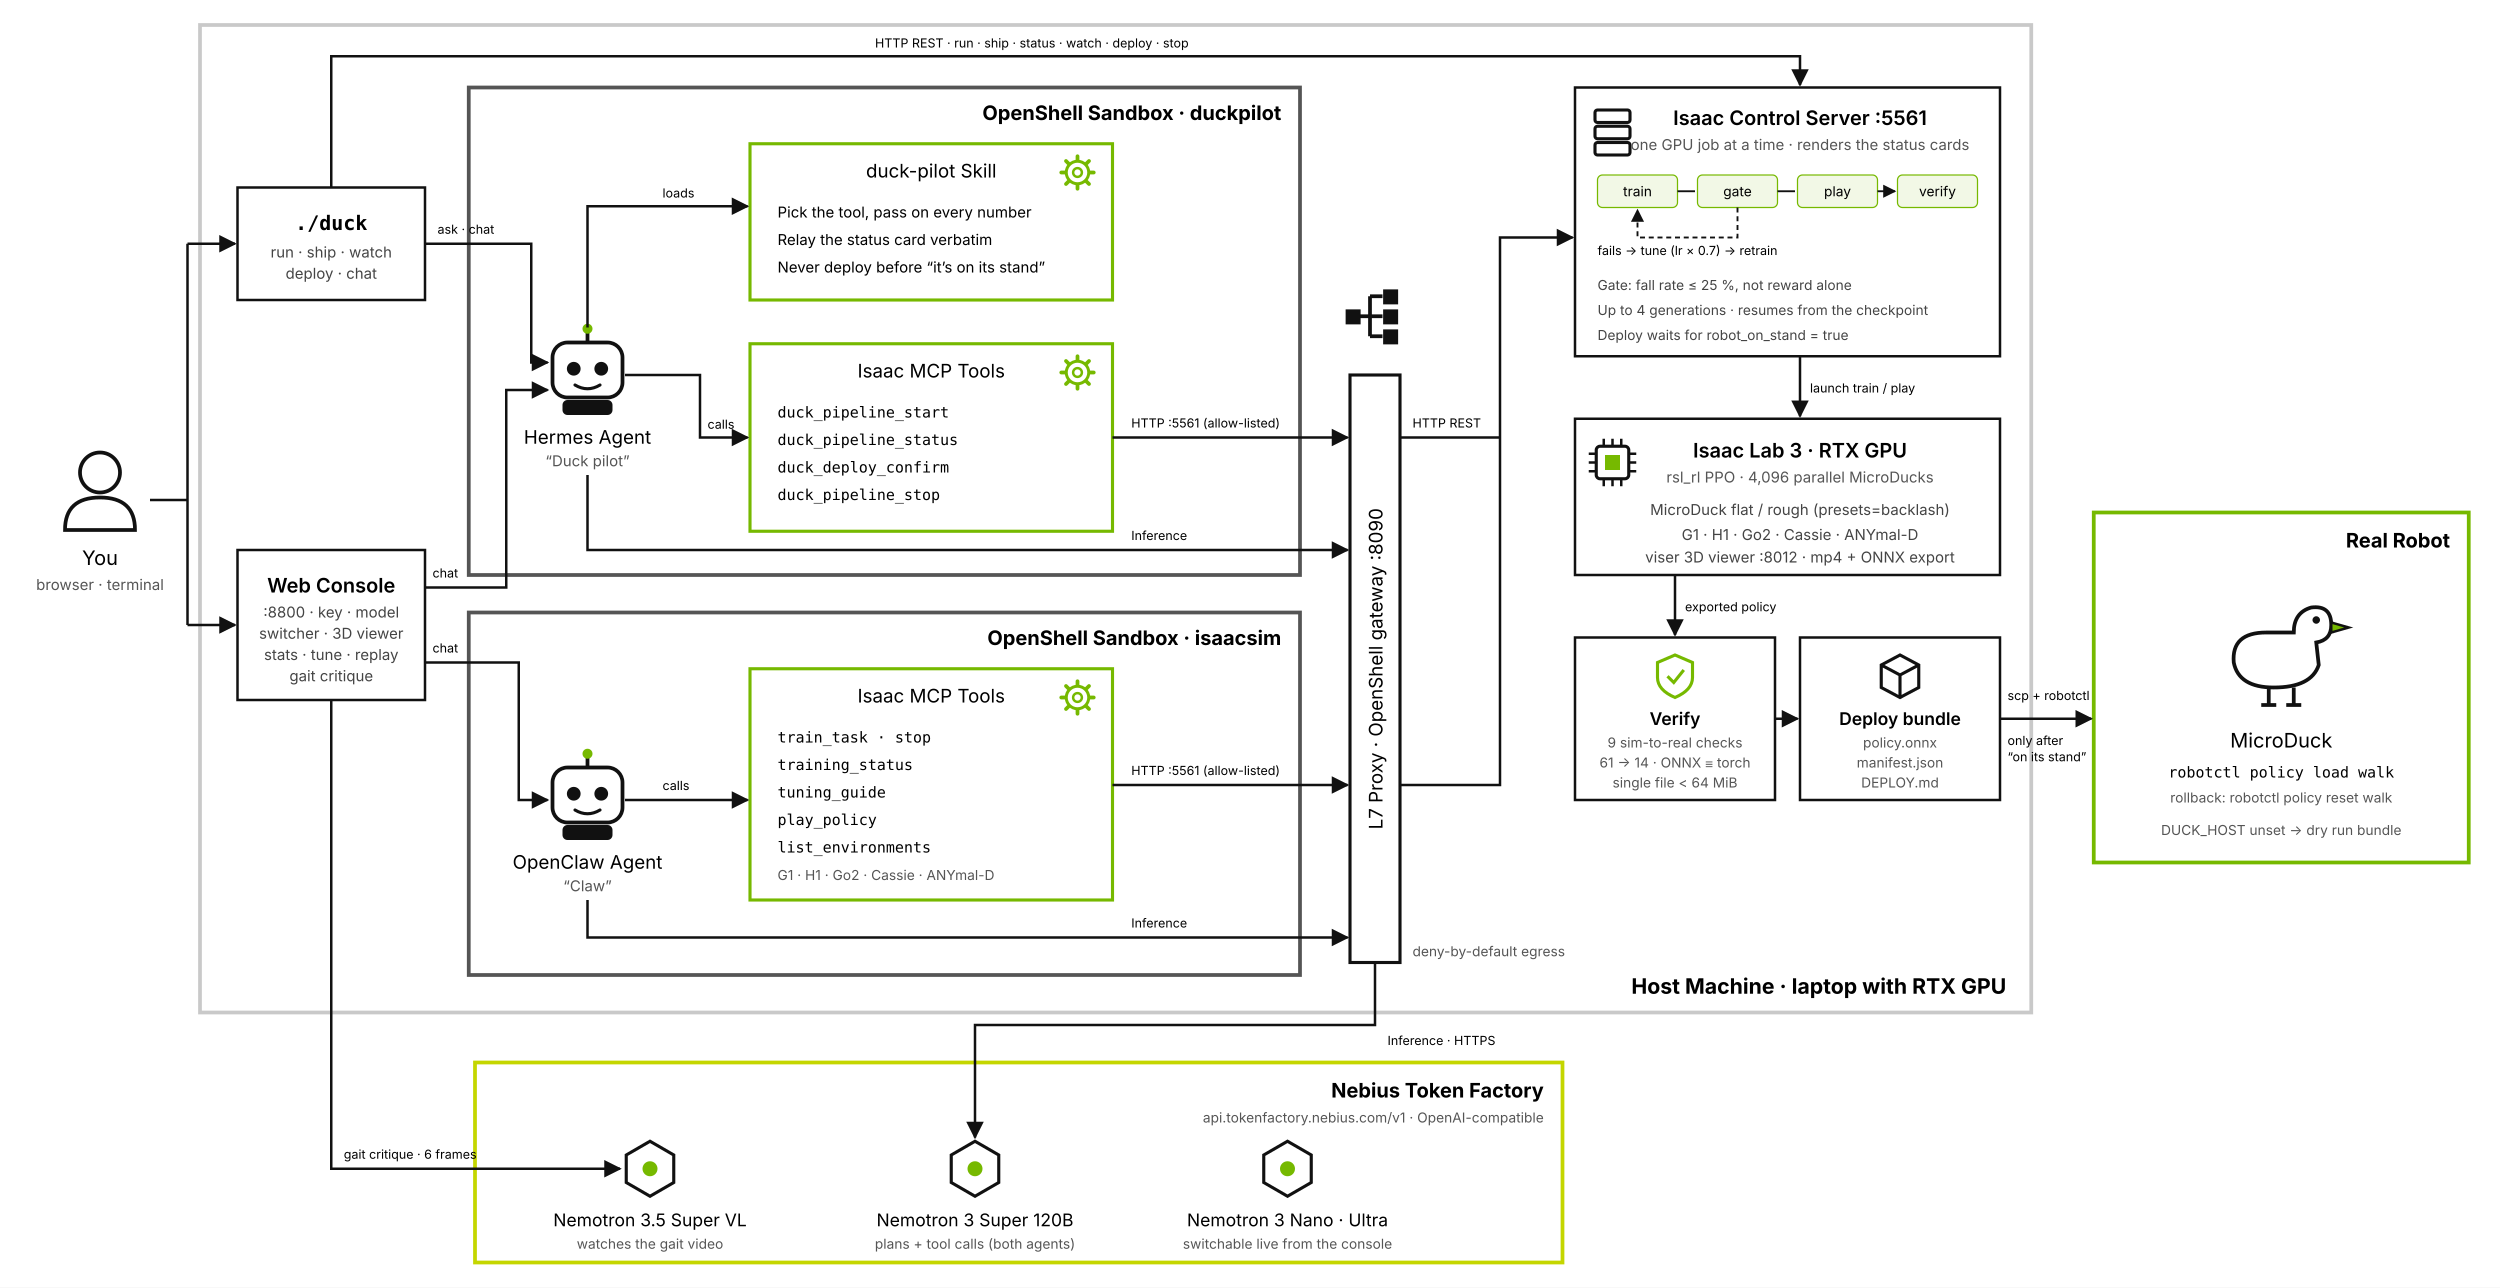
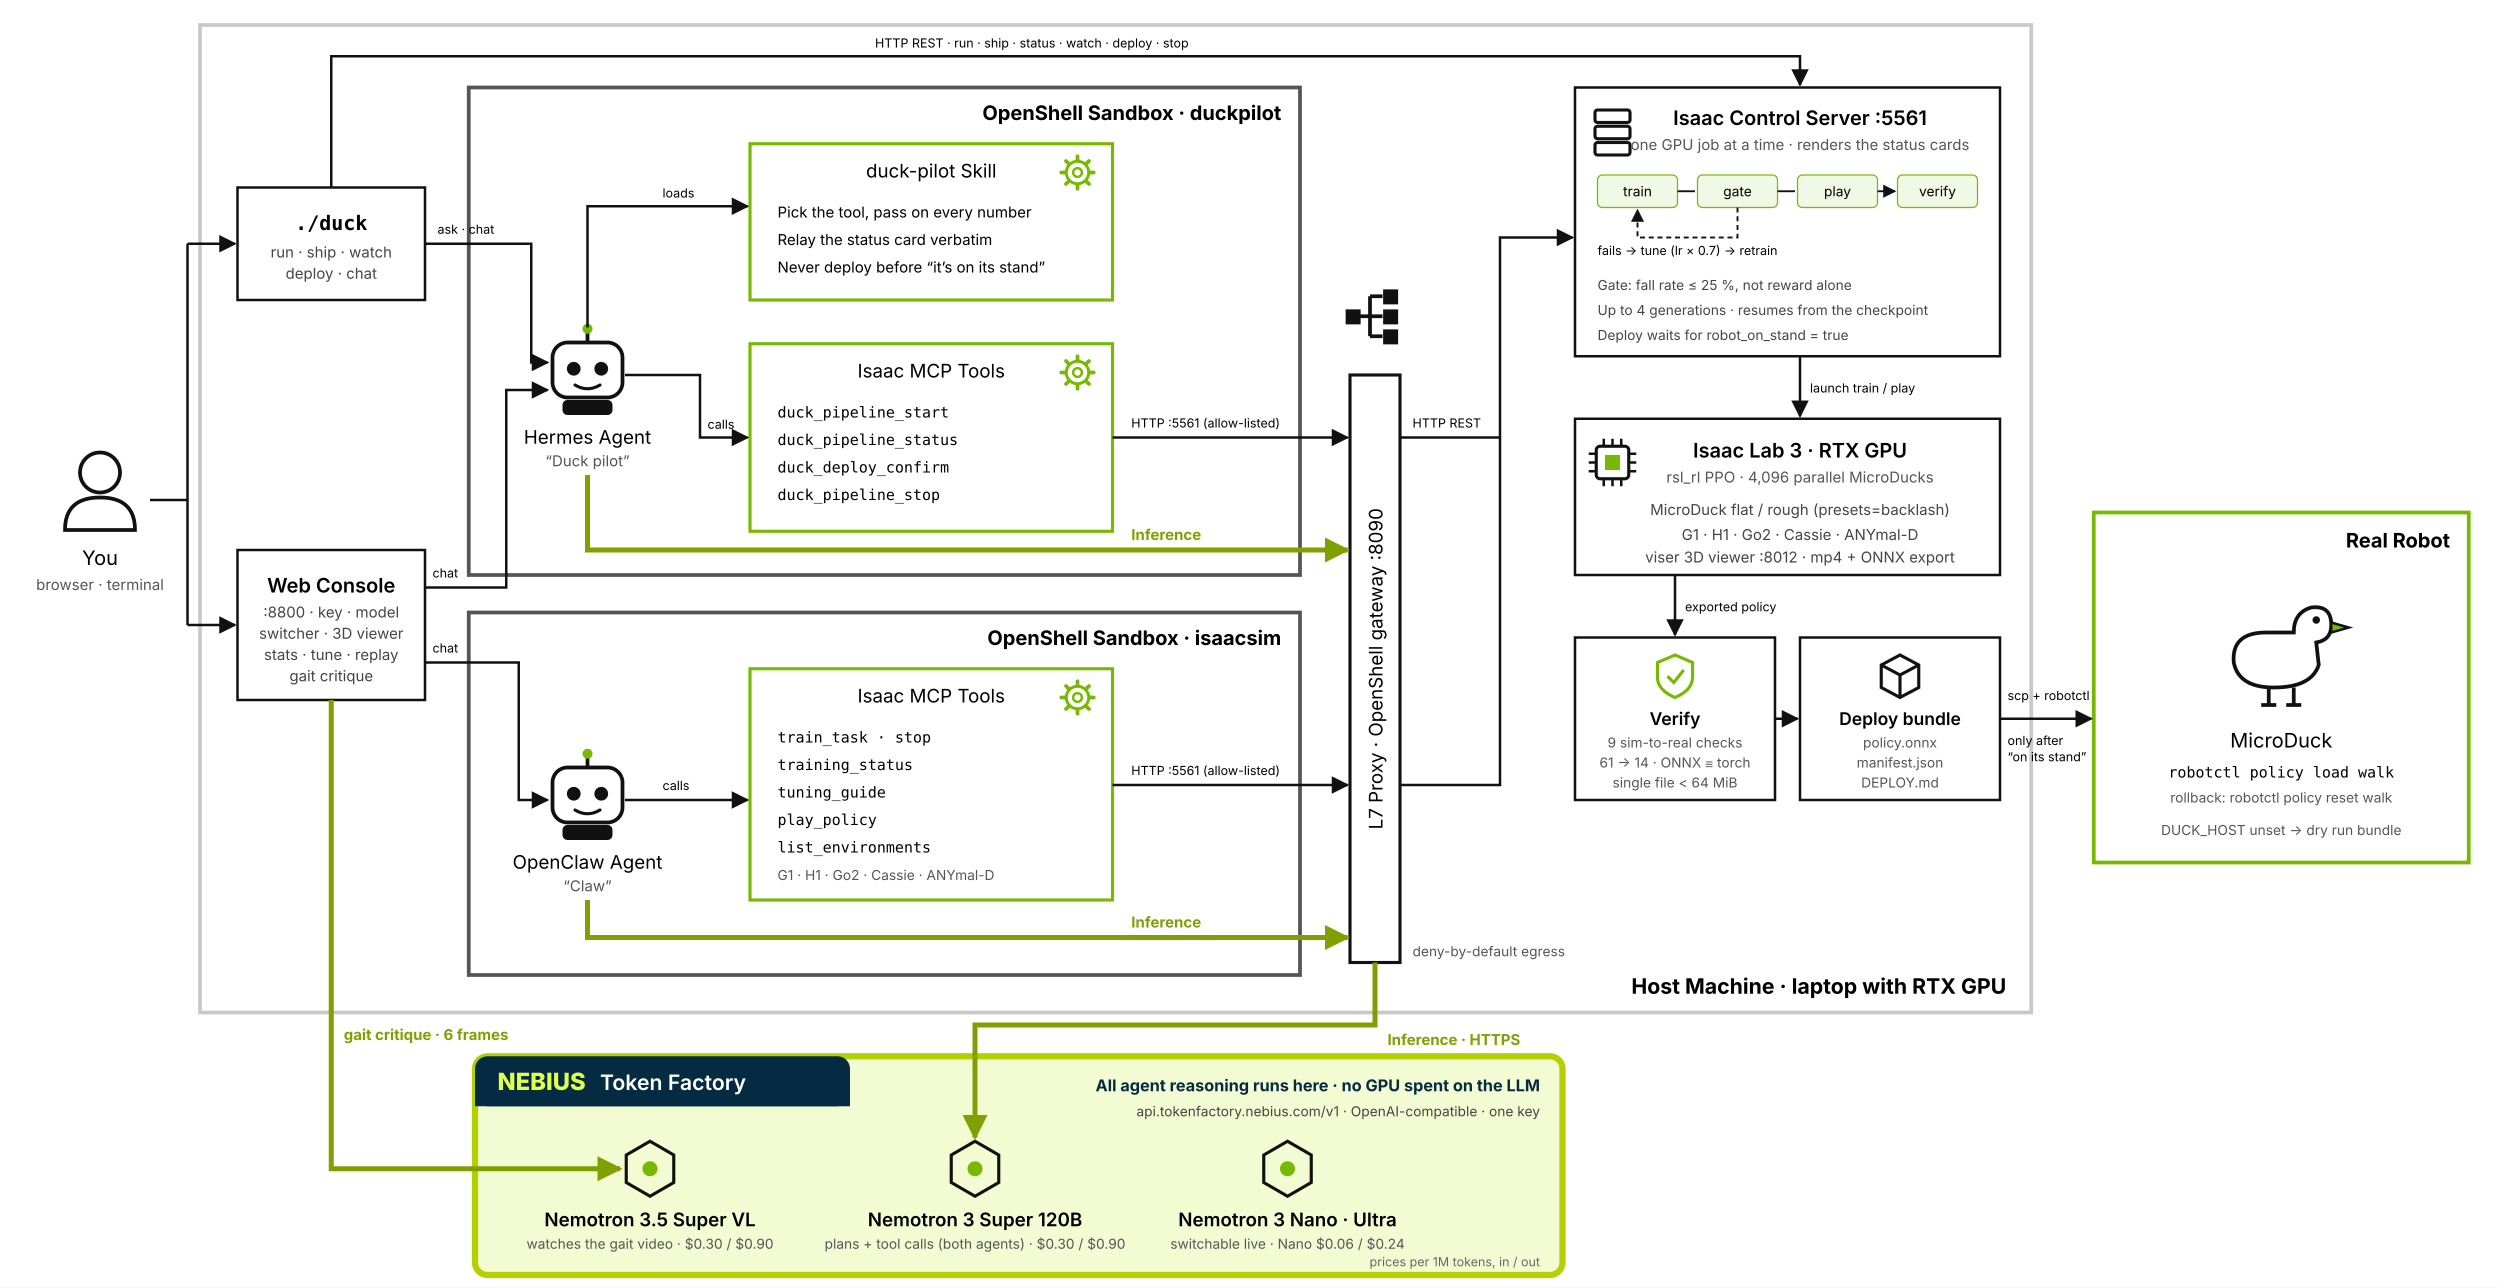
<svg xmlns="http://www.w3.org/2000/svg" width="2000" height="1030" viewBox="0 0 2000 1030" font-family="Inter, 'Helvetica Neue', Helvetica, Arial, sans-serif">
  <defs>
    <marker id="a" viewBox="0 0 10 10" refX="9" refY="5" markerWidth="7" markerHeight="7" orient="auto-start-reverse">
      <path d="M0,0 L10,5 L0,10 z" fill="#111" />
    </marker>
    <g id="gear">
      <circle r="9" fill="none" stroke="#76B900" stroke-width="2.4" />
      <circle r="3.5" fill="none" stroke="#76B900" stroke-width="2" />
      <g stroke="#76B900" stroke-width="3" stroke-linecap="round">
        <line x1="0" y1="-13" x2="0" y2="-10" />
        <line x1="0" y1="10" x2="0" y2="13" />
        <line x1="-13" y1="0" x2="-10" y2="0" />
        <line x1="10" y1="0" x2="13" y2="0" />
        <line x1="-9.2" y1="-9.2" x2="-7.1" y2="-7.1" />
        <line x1="7.1" y1="7.1" x2="9.2" y2="9.2" />
        <line x1="-9.2" y1="9.2" x2="-7.1" y2="7.1" />
        <line x1="7.1" y1="-7.1" x2="9.2" y2="-9.2" />
      </g>
    </g>
    <g id="agent">
      <line x1="0" y1="-34" x2="0" y2="-26" stroke="#111" stroke-width="3" />
      <circle cx="0" cy="-37" r="4" fill="#76B900" />
      <rect x="-28" y="-26" width="56" height="44" rx="12" fill="#fff" stroke="#111" stroke-width="3" />
      <circle cx="-11" cy="-5" r="5.5" fill="#111" />
      <circle cx="11" cy="-5" r="5.5" fill="#111" />
      <path d="M-10,8 Q0,14 10,8" fill="none" stroke="#111" stroke-width="2.5" stroke-linecap="round" />
      <rect x="-20" y="20" width="40" height="12" rx="4" fill="#111" />
    </g>
+     <marker id="g" viewBox="0 0 10 10" refX="9" refY="5" markerWidth="5" markerHeight="5" orient="auto-start-reverse">
+       <path d="M0,0 L10,5 L0,10 z" fill="#7FA000" />
+     </marker>
  </defs>
  <rect width="2000" height="1030" fill="#fff" />
  <rect x="160" y="20" width="1465" height="790" fill="none" stroke="#c9c9c9" stroke-width="3" />
  <text x="1605" y="795" font-size="17" font-weight="700" text-anchor="end">Host Machine · laptop with RTX GPU</text>
  <g transform="translate(80,400)">
    <circle cx="0" cy="-22" r="16" fill="none" stroke="#111" stroke-width="3" />
    <path d="M-28,24 Q-28,-2 0,-2 Q28,-2 28,24 z" fill="none" stroke="#111" stroke-width="3" />
  </g>
  <text x="80" y="452" font-size="16" text-anchor="middle">You</text>
  <text x="80" y="472" font-size="12" fill="#555" text-anchor="middle">browser · terminal</text>
  <rect x="190" y="150" width="150" height="90" fill="#fff" stroke="#111" stroke-width="2" />
  <text x="265" y="184" font-size="16" font-weight="600" text-anchor="middle" font-family="Menlo, Consolas, monospace">./duck</text>
  <text x="265" y="206" font-size="12" fill="#444" text-anchor="middle">run · ship · watch</text>
  <text x="265" y="223" font-size="12" fill="#444" text-anchor="middle">deploy · chat</text>
  <rect x="190" y="440" width="150" height="120" fill="#fff" stroke="#111" stroke-width="2" />
  <text x="265" y="474" font-size="16" font-weight="600" text-anchor="middle">Web Console</text>
  <text x="265" y="494" font-size="12" fill="#444" text-anchor="middle">:8800 · key · model</text>
  <text x="265" y="511" font-size="12" fill="#444" text-anchor="middle">switcher · 3D viewer</text>
  <text x="265" y="528" font-size="12" fill="#444" text-anchor="middle">stats · tune · replay</text>
  <text x="265" y="545" font-size="12" fill="#444" text-anchor="middle">gait critique</text>
  <path d="M120,400 H150 M150,195 V500" fill="none" stroke="#111" stroke-width="2" />
  <path d="M150,195 H188" fill="none" stroke="#111" stroke-width="2" marker-end="url(#a)" />
  <path d="M150,500 H188" fill="none" stroke="#111" stroke-width="2" marker-end="url(#a)" />
  <rect x="375" y="70" width="665" height="390" fill="none" stroke="#555" stroke-width="3" />
  <text x="1025" y="96" font-size="16" font-weight="700" text-anchor="end">OpenShell Sandbox · duckpilot</text>
  <use href="#agent" transform="translate(470,300)" />
  <text x="470" y="355" font-size="15" text-anchor="middle">Hermes Agent</text>
  <text x="470" y="373" font-size="12" fill="#555" text-anchor="middle">“Duck pilot”</text>
  <rect x="600" y="115" width="290" height="125" fill="#fff" stroke="#76B900" stroke-width="2.5" />
  <text x="745" y="142" font-size="15" text-anchor="middle">duck-pilot Skill</text>
  <use href="#gear" transform="translate(862,138)" />
  <text x="622" y="174" font-size="12">Pick the tool, pass on every number</text>
  <text x="622" y="196" font-size="12">Relay the status card verbatim</text>
  <text x="622" y="218" font-size="12">Never deploy before “it’s on its stand”</text>
  <rect x="600" y="275" width="290" height="150" fill="#fff" stroke="#76B900" stroke-width="2.5" />
  <text x="745" y="302" font-size="15" text-anchor="middle">Isaac MCP Tools</text>
  <use href="#gear" transform="translate(862,298)" />
  <text x="622" y="334" font-size="12" font-family="Menlo, Consolas, monospace">duck_pipeline_start</text>
  <text x="622" y="356" font-size="12" font-family="Menlo, Consolas, monospace">duck_pipeline_status</text>
  <text x="622" y="378" font-size="12" font-family="Menlo, Consolas, monospace">duck_deploy_confirm</text>
  <text x="622" y="400" font-size="12" font-family="Menlo, Consolas, monospace">duck_pipeline_stop</text>
  <path d="M470,262 V165 H598" fill="none" stroke="#111" stroke-width="2" marker-end="url(#a)" />
  <path d="M500,300 H560 V350 H598" fill="none" stroke="#111" stroke-width="2" marker-end="url(#a)" />
  <text x="530" y="158" font-size="10">loads</text>
  <text x="566" y="343" font-size="10">calls</text>
  <rect x="375" y="490" width="665" height="290" fill="none" stroke="#555" stroke-width="3" />
  <text x="1025" y="516" font-size="16" font-weight="700" text-anchor="end">OpenShell Sandbox · isaacsim</text>
  <use href="#agent" transform="translate(470,640)" />
  <text x="470" y="695" font-size="15" text-anchor="middle">OpenClaw Agent</text>
  <text x="470" y="713" font-size="12" fill="#555" text-anchor="middle">“Claw”</text>
  <rect x="600" y="535" width="290" height="185" fill="#fff" stroke="#76B900" stroke-width="2.5" />
  <text x="745" y="562" font-size="15" text-anchor="middle">Isaac MCP Tools</text>
  <use href="#gear" transform="translate(862,558)" />
  <text x="622" y="594" font-size="12" font-family="Menlo, Consolas, monospace">train_task · stop</text>
  <text x="622" y="616" font-size="12" font-family="Menlo, Consolas, monospace">training_status</text>
  <text x="622" y="638" font-size="12" font-family="Menlo, Consolas, monospace">tuning_guide</text>
  <text x="622" y="660" font-size="12" font-family="Menlo, Consolas, monospace">play_policy</text>
  <text x="622" y="682" font-size="12" font-family="Menlo, Consolas, monospace">list_environments</text>
  <text x="622" y="704" font-size="11" fill="#555">G1 · H1 · Go2 · Cassie · ANYmal-D</text>
  <path d="M500,640 H598" fill="none" stroke="#111" stroke-width="2" marker-end="url(#a)" />
  <text x="530" y="632" font-size="10">calls</text>
  <path d="M340,195 H425 V290 H438" fill="none" stroke="#111" stroke-width="2" marker-end="url(#a)" />
  <text x="350" y="187" font-size="10">ask · chat</text>
  <path d="M340,470 H405 V312 H438" fill="none" stroke="#111" stroke-width="2" marker-end="url(#a)" />
  <text x="346" y="462" font-size="10">chat</text>
  <path d="M340,530 H415 V640 H438" fill="none" stroke="#111" stroke-width="2" marker-end="url(#a)" />
  <text x="346" y="522" font-size="10">chat</text>
  <rect x="1080" y="300" width="40" height="470" fill="#fff" stroke="#111" stroke-width="2.5" />
  <g transform="translate(1100,255)" stroke="#111" stroke-width="3" fill="none">
    <rect x="-22" y="-6" width="9" height="9" fill="#111" />
    <path d="M-13,-2 H-4 M-4,-18 V14 M-4,-18 H6 M-4,-2 H6 M-4,14 H6" />
    <rect x="8" y="-22" width="9" height="9" fill="#111" />
    <rect x="8" y="-6" width="9" height="9" fill="#111" />
    <rect x="8" y="10" width="9" height="9" fill="#111" />
  </g>
  <g transform="translate(1100,535) rotate(-90)">
    <text x="0" y="6" font-size="15" text-anchor="middle">L7 Proxy · OpenShell gateway :8090</text>
  </g>
  <text x="1130" y="765" font-size="11" fill="#555">deny-by-default egress</text>
  <path d="M890,350 H1078" fill="none" stroke="#111" stroke-width="2" marker-end="url(#a)" />
  <text x="905" y="342" font-size="10">HTTP :5561 (allow-listed)</text>
-   <path d="M470,380 V440 H1078" fill="none" stroke="#111" stroke-width="2" marker-end="url(#a)" />
-   <text x="905" y="432" font-size="10">Inference</text>
+   <path d="M470,380 V440 H1078" fill="none" stroke="#7FA000" stroke-width="4" marker-end="url(#g)" />
+   <text x="905" y="432" font-size="12" font-weight="700" fill="#7FA000">Inference</text>
  <path d="M890,628 H1078" fill="none" stroke="#111" stroke-width="2" marker-end="url(#a)" />
  <text x="905" y="620" font-size="10">HTTP :5561 (allow-listed)</text>
-   <path d="M470,720 V750 H1078" fill="none" stroke="#111" stroke-width="2" marker-end="url(#a)" />
-   <text x="905" y="742" font-size="10">Inference</text>
+   <path d="M470,720 V750 H1078" fill="none" stroke="#7FA000" stroke-width="4" marker-end="url(#g)" />
+   <text x="905" y="742" font-size="12" font-weight="700" fill="#7FA000">Inference</text>
  <path d="M1120,628 H1200 V350 M1120,350 H1200 V190 H1258" fill="none" stroke="#111" stroke-width="2" marker-end="url(#a)" />
  <text x="1130" y="342" font-size="10">HTTP REST</text>
  <path d="M265,150 V45 H1440 V68" fill="none" stroke="#111" stroke-width="2" marker-end="url(#a)" />
  <text x="700" y="38" font-size="10">HTTP REST · run · ship · status · watch · deploy · stop</text>
  <rect x="1260" y="70" width="340" height="215" fill="#fff" stroke="#111" stroke-width="2" />
  <g transform="translate(1290,104)" fill="none" stroke="#111" stroke-width="2.5">
    <rect x="-14" y="-16" width="28" height="10" rx="2" />
    <rect x="-14" y="-3" width="28" height="10" rx="2" />
    <rect x="-14" y="10" width="28" height="10" rx="2" />
  </g>
  <text x="1440" y="100" font-size="16" font-weight="600" text-anchor="middle">Isaac Control Server :5561</text>
  <text x="1440" y="120" font-size="12" fill="#555" text-anchor="middle">one GPU job at a time · renders the status cards</text>
  <g font-size="11" text-anchor="middle">
    <rect x="1278" y="140" width="64" height="26" rx="4" fill="#f2f8e6" stroke="#76B900" />
    <text x="1310" y="157">train</text>
    <rect x="1358" y="140" width="64" height="26" rx="4" fill="#f2f8e6" stroke="#76B900" />
    <text x="1390" y="157">gate</text>
    <rect x="1438" y="140" width="64" height="26" rx="4" fill="#f2f8e6" stroke="#76B900" />
    <text x="1470" y="157">play</text>
    <rect x="1518" y="140" width="64" height="26" rx="4" fill="#f2f8e6" stroke="#76B900" />
    <text x="1550" y="157">verify</text>
  </g>
  <path d="M1342,153 H1356 M1422,153 H1436 M1502,153 H1516" stroke="#111" stroke-width="1.5" marker-end="url(#a)" />
  <path d="M1390,166 V190 H1310 V168" fill="none" stroke="#111" stroke-width="1.5" stroke-dasharray="4 3" marker-end="url(#a)" />
  <text x="1350" y="204" font-size="10" text-anchor="middle">fails → tune (lr × 0.7) → retrain</text>
  <text x="1278" y="232" font-size="11" fill="#444">Gate: fall rate ≤ 25 %, not reward alone</text>
  <text x="1278" y="252" font-size="11" fill="#444">Up to 4 generations · resumes from the checkpoint</text>
  <text x="1278" y="272" font-size="11" fill="#444">Deploy waits for robot_on_stand = true</text>
  <rect x="1260" y="335" width="340" height="125" fill="#fff" stroke="#111" stroke-width="2" />
  <g transform="translate(1290,370)" fill="none" stroke="#111" stroke-width="2.5">
    <rect x="-13" y="-13" width="26" height="26" rx="3" />
    <rect x="-6" y="-6" width="12" height="12" fill="#76B900" stroke="none" />
    <path d="M-7,-13 V-19 M0,-13 V-19 M7,-13 V-19 M-7,13 V19 M0,13 V19 M7,13 V19 M-13,-7 H-19 M-13,0 H-19 M-13,7 H-19 M13,-7 H19 M13,0 H19 M13,7 H19" stroke-width="2" />
  </g>
  <text x="1440" y="366" font-size="16" font-weight="600" text-anchor="middle">Isaac Lab 3 · RTX GPU</text>
  <text x="1440" y="386" font-size="12" fill="#555" text-anchor="middle">rsl_rl PPO · 4,096 parallel MicroDucks</text>
  <text x="1440" y="412" font-size="12" fill="#444" text-anchor="middle">MicroDuck flat / rough (presets=backlash)</text>
  <text x="1440" y="432" font-size="12" fill="#444" text-anchor="middle">G1 · H1 · Go2 · Cassie · ANYmal-D</text>
  <text x="1440" y="450" font-size="12" fill="#444" text-anchor="middle">viser 3D viewer :8012 · mp4 + ONNX export</text>
  <path d="M1440,285 V333" fill="none" stroke="#111" stroke-width="2" marker-end="url(#a)" />
  <text x="1448" y="314" font-size="10">launch train / play</text>
  <rect x="1260" y="510" width="160" height="130" fill="#fff" stroke="#111" stroke-width="2" />
  <g transform="translate(1340,540)" fill="none" stroke="#76B900" stroke-width="2.5">
    <path d="M0,-16 L14,-10 V2 Q14,12 0,18 Q-14,12 -14,2 V-10 z" />
    <path d="M-6,1 L-1,6 L7,-4" />
  </g>
  <text x="1340" y="580" font-size="14" font-weight="600" text-anchor="middle">Verify</text>
  <text x="1340" y="598" font-size="11" fill="#555" text-anchor="middle">9 sim-to-real checks</text>
  <text x="1340" y="614" font-size="11" fill="#555" text-anchor="middle">61 → 14 · ONNX ≡ torch</text>
  <text x="1340" y="630" font-size="11" fill="#555" text-anchor="middle">single file &lt; 64 MiB</text>
  <rect x="1440" y="510" width="160" height="130" fill="#fff" stroke="#111" stroke-width="2" />
  <g transform="translate(1520,540)" fill="none" stroke="#111" stroke-width="2.5">
    <path d="M-15,-8 L0,-16 L15,-8 V10 L0,18 L-15,10 z M-15,-8 L0,0 L15,-8 M0,0 V18" />
  </g>
  <text x="1520" y="580" font-size="14" font-weight="600" text-anchor="middle">Deploy bundle</text>
  <text x="1520" y="598" font-size="11" fill="#555" text-anchor="middle">policy.onnx</text>
  <text x="1520" y="614" font-size="11" fill="#555" text-anchor="middle">manifest.json</text>
  <text x="1520" y="630" font-size="11" fill="#555" text-anchor="middle">DEPLOY.md</text>
  <path d="M1340,460 V508" fill="none" stroke="#111" stroke-width="2" marker-end="url(#a)" />
  <text x="1348" y="489" font-size="10">exported policy</text>
  <path d="M1420,575 H1438" fill="none" stroke="#111" stroke-width="2" marker-end="url(#a)" />
  <rect x="1675" y="410" width="300" height="280" fill="none" stroke="#76B900" stroke-width="3" />
  <text x="1960" y="438" font-size="16" font-weight="700" text-anchor="end">Real Robot</text>
  <g transform="translate(1825,520)" stroke="#111" stroke-width="3" fill="#fff">
    <path d="M-38,10 Q-40,-14 -12,-14 L10,-14 Q10,-30 24,-34 Q40,-36 40,-20 Q40,-8 28,-6 L30,12 Q24,30 -6,30 Q-34,30 -38,10 z" />
    <path d="M40,-22 L54,-18 L40,-14 z" fill="#76B900" stroke="#111" stroke-width="2" />
    <circle cx="28" cy="-24" r="3" fill="#111" stroke="none" />
    <path d="M-10,30 V44 M10,30 V44 M-16,44 H-4 M4,44 H16" />
  </g>
  <text x="1825" y="598" font-size="16" text-anchor="middle">MicroDuck</text>
  <text x="1825" y="622" font-size="12" font-family="Menlo, Consolas, monospace" text-anchor="middle">robotctl policy load walk</text>
  <text x="1825" y="642" font-size="11" fill="#555" text-anchor="middle">rollback: robotctl policy reset walk</text>
  <text x="1825" y="668" font-size="11" fill="#555" text-anchor="middle">DUCK_HOST unset → dry run bundle</text>
  <path d="M1600,575 H1673" fill="none" stroke="#111" stroke-width="2" marker-end="url(#a)" />
  <text x="1606" y="560" font-size="10">scp + robotctl</text>
  <text x="1606" y="596" font-size="10">only after</text>
  <text x="1606" y="609" font-size="10">“on its stand”</text>
-   <rect x="380" y="850" width="870" height="160" fill="none" stroke="#c4d600" stroke-width="3" />
-   <text x="1235" y="878" font-size="16" font-weight="700" text-anchor="end">Nebius Token Factory</text>
-   <text x="1235" y="898" font-size="11" fill="#555" text-anchor="end">api.tokenfactory.nebius.com/v1 · OpenAI-compatible</text>
+   <rect x="380" y="845" width="870" height="175" rx="10" fill="#F3FBD2" stroke="#B5D000" stroke-width="5" />
+   <rect x="380" y="845" width="300" height="40" rx="10" fill="#052B42" />
+   <rect x="380" y="865" width="300" height="20" fill="#052B42" />
+   <text x="398" y="872" font-size="19" font-weight="800" fill="#E0FF4F">NEBIUS</text>
+   <text x="480" y="872" font-size="17" font-weight="600" fill="#fff">Token Factory</text>
+   <text x="1232" y="873" font-size="13" font-weight="700" fill="#052B42" text-anchor="end">All agent reasoning runs here · no GPU spent on the LLM</text>
+   <text x="1232" y="893" font-size="11" fill="#444" text-anchor="end">api.tokenfactory.nebius.com/v1 · OpenAI-compatible · one key</text>
  <g transform="translate(520,935)" fill="none" stroke="#111" stroke-width="2.5">
    <path d="M0,-22 L19,-11 V11 L0,22 L-19,11 V-11 z" />
    <circle r="6" fill="#76B900" stroke="none" />
  </g>
-   <text x="520" y="981" font-size="14" text-anchor="middle">Nemotron 3.5 Super VL</text>
-   <text x="520" y="999" font-size="11" fill="#555" text-anchor="middle">watches the gait video</text>
+   <text x="520" y="981" font-size="15" font-weight="600" text-anchor="middle">Nemotron 3.5 Super VL</text>
+   <text x="520" y="999" font-size="11" fill="#555" text-anchor="middle">watches the gait video · $0.30 / $0.90</text>
  <g transform="translate(780,935)" fill="none" stroke="#111" stroke-width="2.5">
    <path d="M0,-22 L19,-11 V11 L0,22 L-19,11 V-11 z" />
    <circle r="6" fill="#76B900" stroke="none" />
  </g>
-   <text x="780" y="981" font-size="14" text-anchor="middle">Nemotron 3 Super 120B</text>
-   <text x="780" y="999" font-size="11" fill="#555" text-anchor="middle">plans + tool calls (both agents)</text>
+   <text x="780" y="981" font-size="15" font-weight="600" text-anchor="middle">Nemotron 3 Super 120B</text>
+   <text x="780" y="999" font-size="11" fill="#555" text-anchor="middle">plans + tool calls (both agents) · $0.30 / $0.90</text>
  <g transform="translate(1030,935)" fill="none" stroke="#111" stroke-width="2.5">
    <path d="M0,-22 L19,-11 V11 L0,22 L-19,11 V-11 z" />
    <circle r="6" fill="#76B900" stroke="none" />
  </g>
-   <text x="1030" y="981" font-size="14" text-anchor="middle">Nemotron 3 Nano · Ultra</text>
-   <text x="1030" y="999" font-size="11" fill="#555" text-anchor="middle">switchable live from the console</text>
-   <path d="M1100,770 V820 H780 V910" fill="none" stroke="#111" stroke-width="2" marker-end="url(#a)" />
-   <text x="1110" y="836" font-size="10">Inference · HTTPS</text>
-   <path d="M265,560 V935 H496" fill="none" stroke="#111" stroke-width="2" marker-end="url(#a)" />
-   <text x="275" y="927" font-size="10">gait critique · 6 frames</text>
+   <text x="1030" y="981" font-size="15" font-weight="600" text-anchor="middle">Nemotron 3 Nano · Ultra</text>
+   <text x="1030" y="999" font-size="11" fill="#555" text-anchor="middle">switchable live · Nano $0.06 / $0.24</text>
+   <path d="M1100,770 V820 H780 V910" fill="none" stroke="#7FA000" stroke-width="4" marker-end="url(#g)" />
+   <text x="1110" y="836" font-size="12" font-weight="700" fill="#7FA000">Inference · HTTPS</text>
+   <path d="M265,560 V935 H496" fill="none" stroke="#7FA000" stroke-width="4" marker-end="url(#g)" />
+   <text x="275" y="832" font-size="12" font-weight="700" fill="#7FA000">gait critique · 6 frames</text>
+   <text x="1232" y="1013" font-size="10" fill="#666" text-anchor="end">prices per 1M tokens, in / out</text>
</svg>
